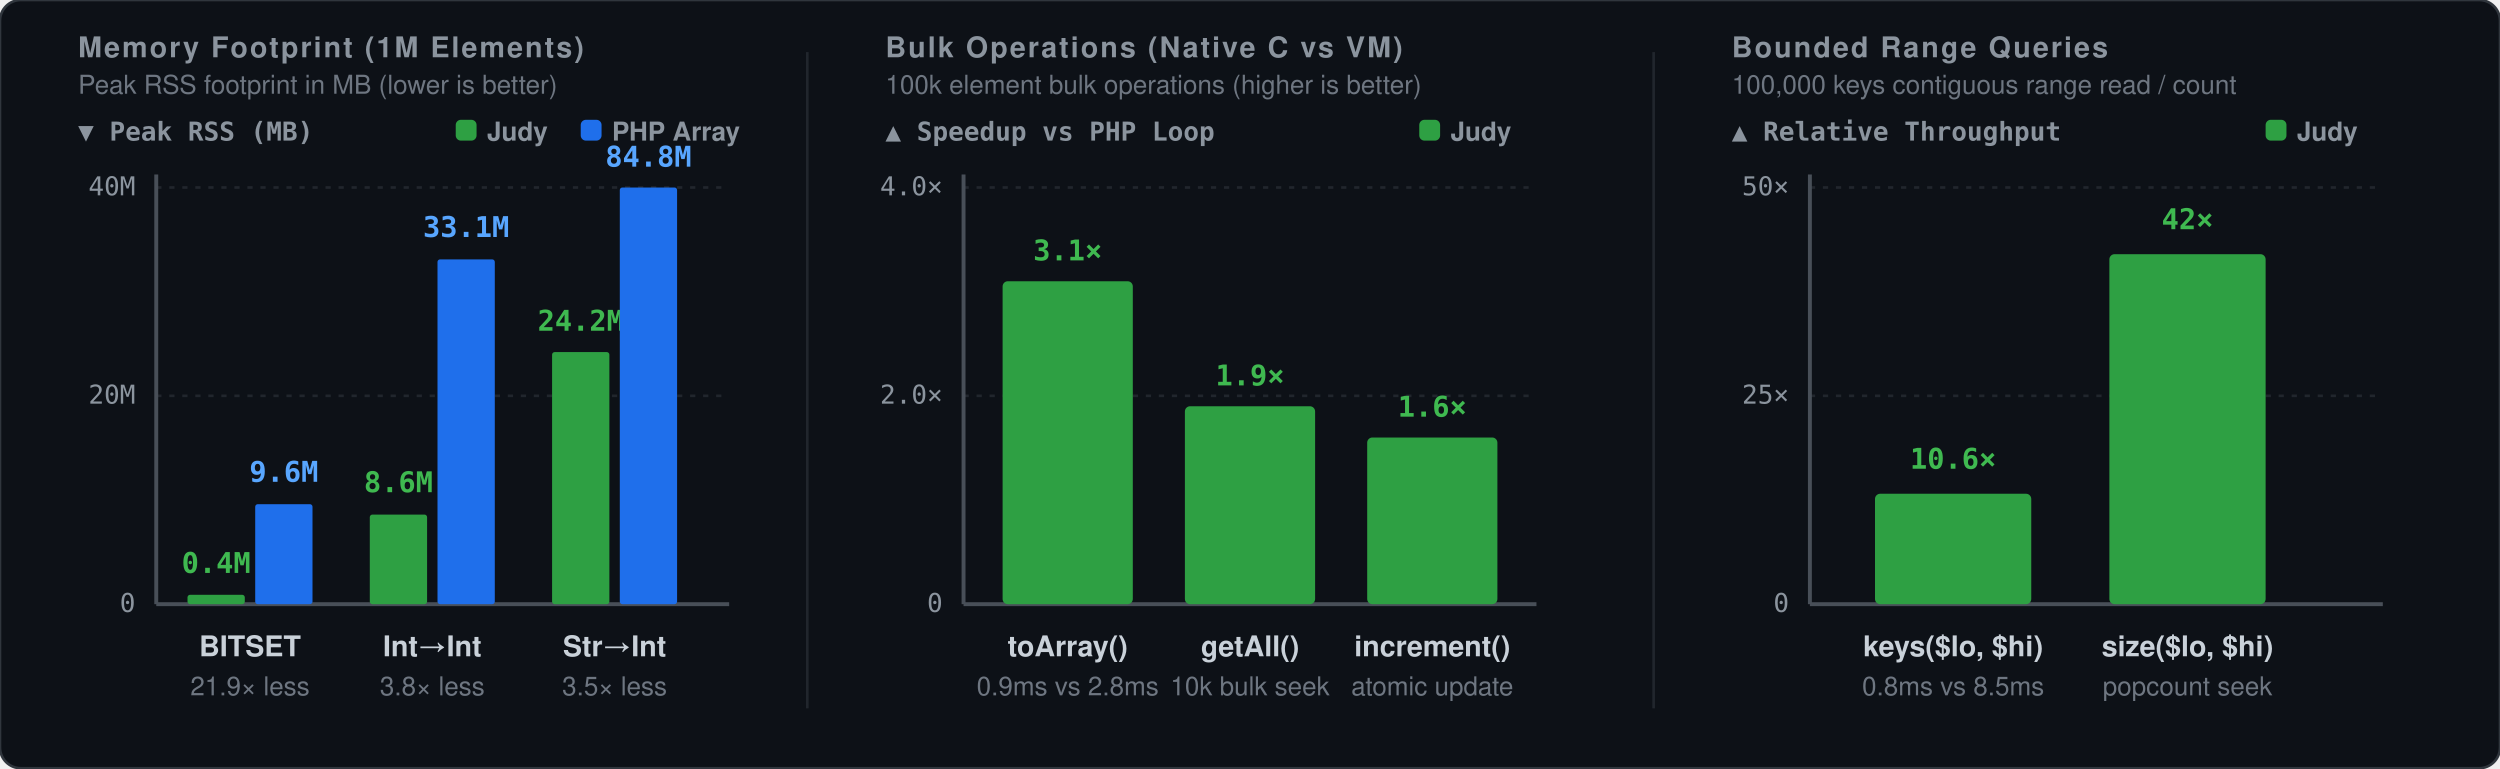
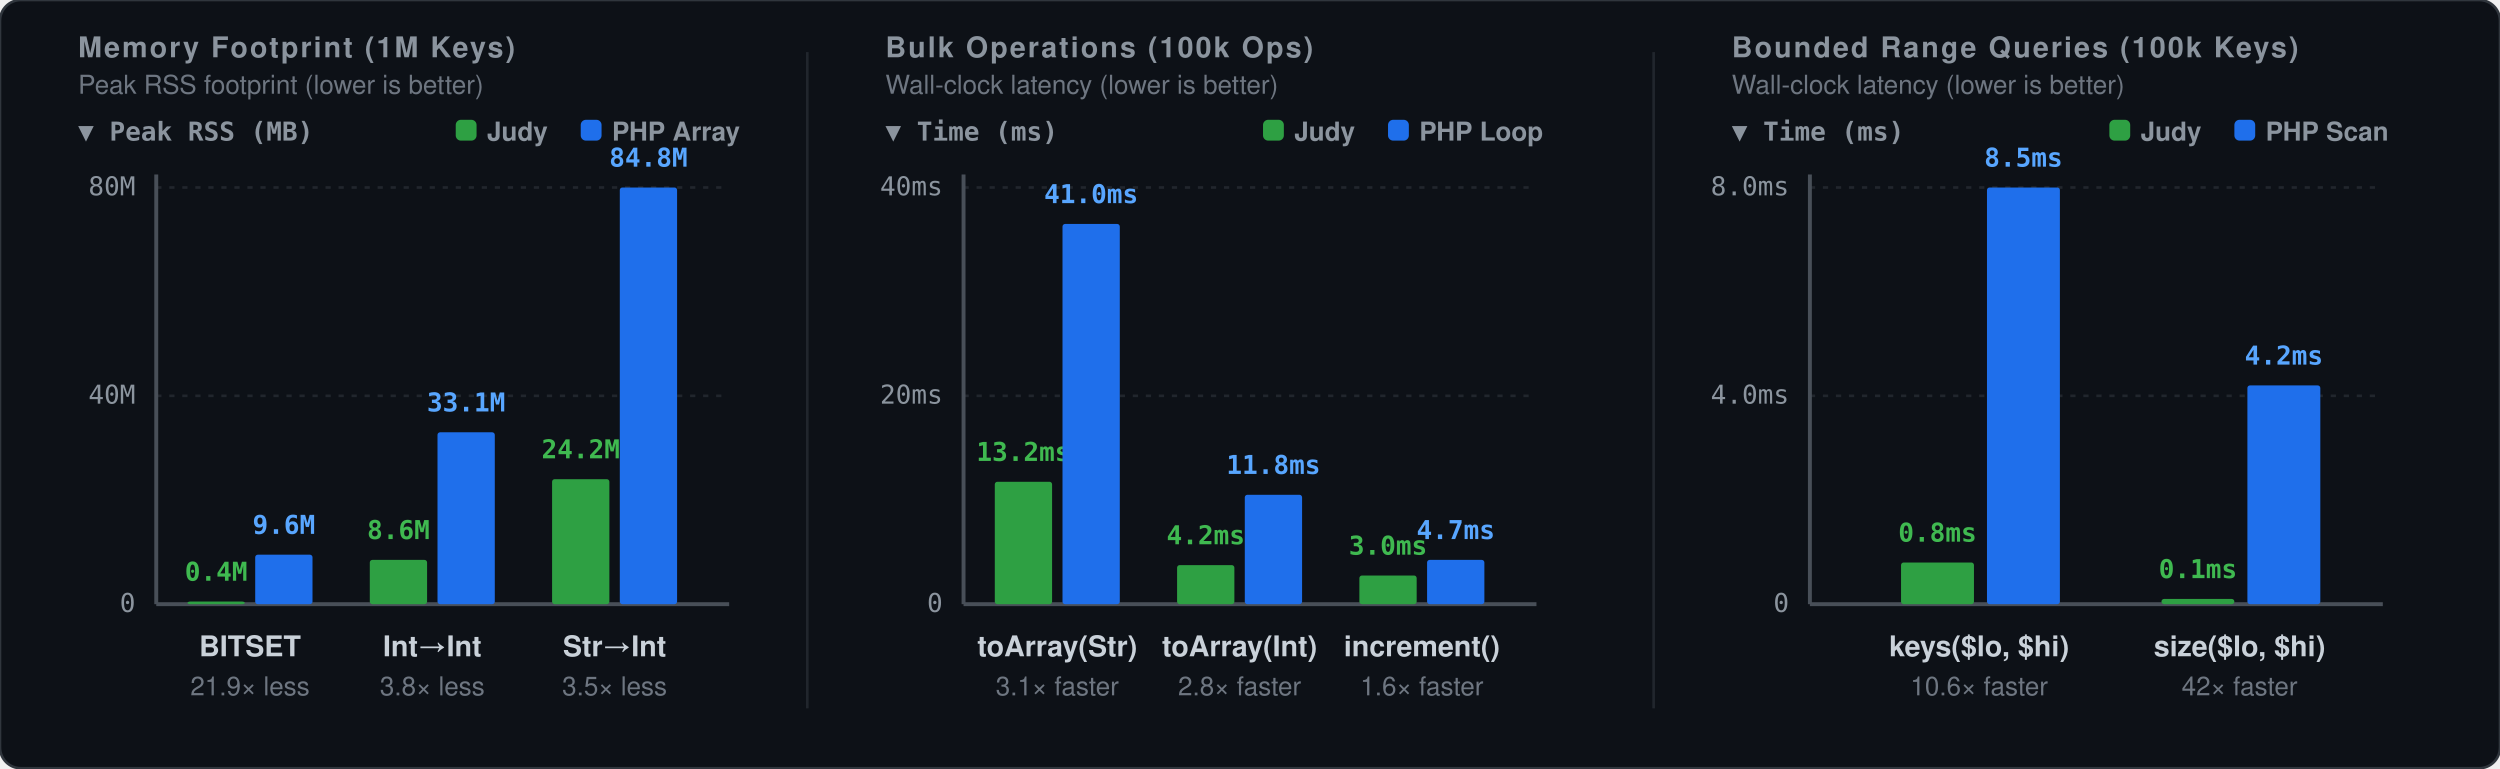
<svg xmlns="http://www.w3.org/2000/svg" viewBox="0 0 960 295" width="100%" height="100%">
  <defs>
    <style>
      .bg { fill: #0d1117; }
      .border { stroke: #30363d; stroke-width: 1px; fill: none; }
      .grid { stroke: #21262d; stroke-width: 1px; stroke-dasharray: 2,3; }
      .axis { stroke: #484f58; stroke-width: 1.5px; }
      
      .t-chart-title { font-family: -apple-system, BlinkMacSystemFont, "Segoe UI", Helvetica, Arial, sans-serif; font-size: 11px; font-weight: 700; letter-spacing: 0.8px; fill: #8b949e; text-transform: uppercase; }
      .t-chart-sub { font-family: -apple-system, BlinkMacSystemFont, "Segoe UI", Helvetica, Arial, sans-serif; font-size: 10px; fill: #6e7681; }
      .t-unit-header { font-family: ui-monospace, SFMono-Regular, Menlo, monospace; font-size: 10px; font-weight: 600; fill: #8b949e; }
      .t-legend-label { font-family: -apple-system, BlinkMacSystemFont, "Segoe UI", Helvetica, Arial, sans-serif; font-size: 10px; font-weight: 600; fill: #8b949e; }
      .t-axis-label { font-family: ui-monospace, SFMono-Regular, Menlo, monospace; font-size: 10px; fill: #8b949e; }
      .t-bar-label { font-family: -apple-system, BlinkMacSystemFont, "Segoe UI", Helvetica, Arial, sans-serif; font-size: 11px; font-weight: 600; fill: #c9d1d9; }
      
-       .t-val-accent { font-family: ui-monospace, SFMono-Regular, Menlo, monospace; font-size: 11px; font-weight: 700; fill: #3fb950; text-anchor: middle; }
-       .t-val-muted { font-family: ui-monospace, SFMono-Regular, Menlo, monospace; font-size: 11px; font-weight: 500; fill: #8b949e; text-anchor: middle; }
-       .t-val-blue { font-family: ui-monospace, SFMono-Regular, Menlo, monospace; font-size: 11px; font-weight: 600; fill: #58a6ff; text-anchor: middle; }
+       .t-val-accent { font-family: ui-monospace, SFMono-Regular, Menlo, monospace; font-size: 10px; font-weight: 700; fill: #3fb950; text-anchor: middle; }
+       .t-val-blue { font-family: ui-monospace, SFMono-Regular, Menlo, monospace; font-size: 10px; font-weight: 600; fill: #58a6ff; text-anchor: middle; }

      .b-judy { fill: #2ea043; }
      .b-php { fill: #1f6feb; }
      .b-other { fill: #30363d; }

      @media (prefers-color-scheme: light) {
        .bg { fill: #ffffff; }
        .border { stroke: #d0d7de; }
        .grid { stroke: #eaeef2; }
        .axis { stroke: #afb8c1; }
        .t-chart-title { fill: #57606a; }
        .t-chart-sub { fill: #8c959f; }
        .t-unit-header { fill: #57606a; }
        .t-legend-label { fill: #57606a; }
        .t-axis-label { fill: #57606a; }
        .t-bar-label { fill: #1f2328; }
        .t-val-accent { fill: #1a7f37; }
        .t-val-blue { fill: #0969da; }
-         .t-val-muted { fill: #656d76; }
        .b-judy { fill: #1a7f37; }
        .b-php { fill: #0969da; }
        .b-other { fill: #d0d7de; }
      }
    </style>
  </defs>
  <rect width="100%" height="100%" class="bg" rx="8" />
  <rect width="100%" height="100%" class="border" rx="8" />
  <g transform="translate(30, 22)">
-     <text x="0" y="0" class="t-chart-title">Memory Footprint (1M Elements)</text>
-     <text x="0" y="14" class="t-chart-sub">Peak RSS footprint in MB (lower is better)</text>
+     <text x="0" y="0" class="t-chart-title">Memory Footprint (1M Keys)</text>
+     <text x="0" y="14" class="t-chart-sub">Peak RSS footprint (lower is better)</text>
    <text x="0" y="32" class="t-unit-header">▼ Peak RSS (MB)</text>
    <rect x="145" y="24" width="8" height="8" rx="2" class="b-judy" />
    <text x="157" y="32" class="t-legend-label">Judy</text>
    <rect x="193" y="24" width="8" height="8" rx="2" class="b-php" />
    <text x="205" y="32" class="t-legend-label">PHP Array</text>
    <line x1="30" y1="50" x2="250" y2="50" class="grid" />
-     <text x="22" y="53" class="t-axis-label" text-anchor="end">40M</text>
+     <text x="22" y="53" class="t-axis-label" text-anchor="end">80M</text>
    <line x1="30" y1="130" x2="250" y2="130" class="grid" />
-     <text x="22" y="133" class="t-axis-label" text-anchor="end">20M</text>
+     <text x="22" y="133" class="t-axis-label" text-anchor="end">40M</text>
    <line x1="30" y1="210" x2="250" y2="210" class="axis" />
    <text x="22" y="213" class="t-axis-label" text-anchor="end">0</text>
    <line x1="30" y1="45" x2="30" y2="210" class="axis" />
-     <rect x="42" y="206.4" width="22" height="3.6" class="b-judy" rx="1" />
-     <text x="53" y="198" class="t-val-accent">0.4M</text>
-     <rect x="68" y="171.6" width="22" height="38.4" class="b-php" rx="1" />
-     <text x="79" y="163" class="t-val-blue">9.6M</text>
+     <rect x="42" y="209" width="22" height="1" class="b-judy" rx="1" />
+     <text x="53" y="201" class="t-val-accent">0.4M</text>
+     <rect x="68" y="191" width="22" height="19" class="b-php" rx="1" />
+     <text x="79" y="183" class="t-val-blue">9.6M</text>
    <text x="66" y="230" class="t-bar-label" text-anchor="middle">BITSET</text>
    <text x="66" y="245" class="t-chart-sub" text-anchor="middle" fill="#3fb950">21.9× less</text>
-     <rect x="112" y="175.6" width="22" height="34.4" class="b-judy" rx="1" />
-     <text x="123" y="167" class="t-val-accent">8.6M</text>
-     <rect x="138" y="77.6" width="22" height="132.4" class="b-php" rx="1" />
-     <text x="149" y="69" class="t-val-blue">33.1M</text>
+     <rect x="112" y="193" width="22" height="17" class="b-judy" rx="1" />
+     <text x="123" y="185" class="t-val-accent">8.6M</text>
+     <rect x="138" y="144" width="22" height="66" class="b-php" rx="1" />
+     <text x="149" y="136" class="t-val-blue">33.1M</text>
    <text x="136" y="230" class="t-bar-label" text-anchor="middle">Int→Int</text>
    <text x="136" y="245" class="t-chart-sub" text-anchor="middle" fill="#3fb950">3.8× less</text>
-     <rect x="182" y="113.2" width="22" height="96.8" class="b-judy" rx="1" />
-     <text x="193" y="105" class="t-val-accent">24.2M</text>
+     <rect x="182" y="162" width="22" height="48" class="b-judy" rx="1" />
+     <text x="193" y="154" class="t-val-accent">24.2M</text>
    <rect x="208" y="50" width="22" height="160" class="b-php" rx="1" />
    <text x="219" y="42" class="t-val-blue">84.8M</text>
    <text x="206" y="230" class="t-bar-label" text-anchor="middle">Str→Int</text>
    <text x="206" y="245" class="t-chart-sub" text-anchor="middle" fill="#3fb950">3.5× less</text>
  </g>
  <line x1="310" y1="20" x2="310" y2="272" stroke="#21262d" stroke-width="1" />
  <g transform="translate(340, 22)">
-     <text x="0" y="0" class="t-chart-title">Bulk Operations (Native C vs VM)</text>
-     <text x="0" y="14" class="t-chart-sub">100k element bulk operations (higher is better)</text>
-     <text x="0" y="32" class="t-unit-header">▲ Speedup vs PHP Loop</text>
-     <rect x="205" y="24" width="8" height="8" rx="2" class="b-judy" />
-     <text x="217" y="32" class="t-legend-label">Judy</text>
+     <text x="0" y="0" class="t-chart-title">Bulk Operations (100k Ops)</text>
+     <text x="0" y="14" class="t-chart-sub">Wall-clock latency (lower is better)</text>
+     <text x="0" y="32" class="t-unit-header">▼ Time (ms)</text>
+     <rect x="145" y="24" width="8" height="8" rx="2" class="b-judy" />
+     <text x="157" y="32" class="t-legend-label">Judy</text>
+     <rect x="193" y="24" width="8" height="8" rx="2" class="b-php" />
+     <text x="205" y="32" class="t-legend-label">PHP Loop</text>
    <line x1="30" y1="50" x2="250" y2="50" class="grid" />
-     <text x="22" y="53" class="t-axis-label" text-anchor="end">4.0×</text>
+     <text x="22" y="53" class="t-axis-label" text-anchor="end">40ms</text>
    <line x1="30" y1="130" x2="250" y2="130" class="grid" />
-     <text x="22" y="133" class="t-axis-label" text-anchor="end">2.0×</text>
+     <text x="22" y="133" class="t-axis-label" text-anchor="end">20ms</text>
    <line x1="30" y1="210" x2="250" y2="210" class="axis" />
    <text x="22" y="213" class="t-axis-label" text-anchor="end">0</text>
    <line x1="30" y1="45" x2="30" y2="210" class="axis" />
-     <rect x="45" y="86" width="50" height="124" class="b-judy" rx="2" />
-     <text x="70" y="78" class="t-val-accent">3.1×</text>
-     <text x="70" y="230" class="t-bar-label" text-anchor="middle">toArray()</text>
-     <text x="70" y="245" class="t-chart-sub" text-anchor="middle" fill="#3fb950">0.9ms vs 2.8ms</text>
-     <rect x="115" y="134" width="50" height="76" class="b-judy" rx="2" />
-     <text x="140" y="126" class="t-val-accent">1.9×</text>
-     <text x="140" y="230" class="t-bar-label" text-anchor="middle">getAll()</text>
-     <text x="140" y="245" class="t-chart-sub" text-anchor="middle" fill="#3fb950">10k bulk seek</text>
-     <rect x="185" y="146" width="50" height="64" class="b-judy" rx="2" />
-     <text x="210" y="138" class="t-val-accent">1.6×</text>
-     <text x="210" y="230" class="t-bar-label" text-anchor="middle">increment()</text>
-     <text x="210" y="245" class="t-chart-sub" text-anchor="middle" fill="#3fb950">atomic update</text>
+     <rect x="42" y="163" width="22" height="47" class="b-judy" rx="1" />
+     <text x="53" y="155" class="t-val-accent">13.2ms</text>
+     <rect x="68" y="64" width="22" height="146" class="b-php" rx="1" />
+     <text x="79" y="56" class="t-val-blue">41.0ms</text>
+     <text x="66" y="230" class="t-bar-label" text-anchor="middle">toArray(Str)</text>
+     <text x="66" y="245" class="t-chart-sub" text-anchor="middle" fill="#3fb950">3.1× faster</text>
+     <rect x="112" y="195" width="22" height="15" class="b-judy" rx="1" />
+     <text x="123" y="187" class="t-val-accent">4.2ms</text>
+     <rect x="138" y="168" width="22" height="42" class="b-php" rx="1" />
+     <text x="149" y="160" class="t-val-blue">11.8ms</text>
+     <text x="136" y="230" class="t-bar-label" text-anchor="middle">toArray(Int)</text>
+     <text x="136" y="245" class="t-chart-sub" text-anchor="middle" fill="#3fb950">2.8× faster</text>
+     <rect x="182" y="199" width="22" height="11" class="b-judy" rx="1" />
+     <text x="193" y="191" class="t-val-accent">3.0ms</text>
+     <rect x="208" y="193" width="22" height="17" class="b-php" rx="1" />
+     <text x="219" y="185" class="t-val-blue">4.7ms</text>
+     <text x="206" y="230" class="t-bar-label" text-anchor="middle">increment()</text>
+     <text x="206" y="245" class="t-chart-sub" text-anchor="middle" fill="#3fb950">1.6× faster</text>
  </g>
  <line x1="635" y1="20" x2="635" y2="272" stroke="#21262d" stroke-width="1" />
  <g transform="translate(665, 22)">
-     <text x="0" y="0" class="t-chart-title">Bounded Range Queries</text>
-     <text x="0" y="14" class="t-chart-sub">100,000 keys contiguous range read / count</text>
-     <text x="0" y="32" class="t-unit-header">▲ Relative Throughput</text>
-     <rect x="205" y="24" width="8" height="8" rx="2" class="b-judy" />
-     <text x="217" y="32" class="t-legend-label">Judy</text>
+     <text x="0" y="0" class="t-chart-title">Bounded Range Queries (100k Keys)</text>
+     <text x="0" y="14" class="t-chart-sub">Wall-clock latency (lower is better)</text>
+     <text x="0" y="32" class="t-unit-header">▼ Time (ms)</text>
+     <rect x="145" y="24" width="8" height="8" rx="2" class="b-judy" />
+     <text x="157" y="32" class="t-legend-label">Judy</text>
+     <rect x="193" y="24" width="8" height="8" rx="2" class="b-php" />
+     <text x="205" y="32" class="t-legend-label">PHP Scan</text>
    <line x1="30" y1="50" x2="250" y2="50" class="grid" />
-     <text x="22" y="53" class="t-axis-label" text-anchor="end">50×</text>
+     <text x="22" y="53" class="t-axis-label" text-anchor="end">8.0ms</text>
    <line x1="30" y1="130" x2="250" y2="130" class="grid" />
-     <text x="22" y="133" class="t-axis-label" text-anchor="end">25×</text>
+     <text x="22" y="133" class="t-axis-label" text-anchor="end">4.0ms</text>
    <line x1="30" y1="210" x2="250" y2="210" class="axis" />
    <text x="22" y="213" class="t-axis-label" text-anchor="end">0</text>
    <line x1="30" y1="45" x2="30" y2="210" class="axis" />
-     <rect x="55" y="167.6" width="60" height="42.4" class="b-judy" rx="2" />
-     <text x="85" y="158" class="t-val-accent">10.6×</text>
-     <text x="85" y="230" class="t-bar-label" text-anchor="middle">keys($lo, $hi)</text>
-     <text x="85" y="245" class="t-chart-sub" text-anchor="middle" fill="#3fb950">0.8ms vs 8.5ms</text>
-     <rect x="145" y="75.6" width="60" height="134.4" class="b-judy" rx="2" />
-     <text x="175" y="66" class="t-val-accent">42×</text>
-     <text x="175" y="230" class="t-bar-label" text-anchor="middle">size($lo, $hi)</text>
-     <text x="175" y="245" class="t-chart-sub" text-anchor="middle" fill="#3fb950">popcount seek</text>
+     <rect x="65" y="194" width="28" height="16" class="b-judy" rx="1" />
+     <text x="79" y="186" class="t-val-accent">0.8ms</text>
+     <rect x="98" y="50" width="28" height="160" class="b-php" rx="1" />
+     <text x="112" y="42" class="t-val-blue">8.5ms</text>
+     <text x="95" y="230" class="t-bar-label" text-anchor="middle">keys($lo, $hi)</text>
+     <text x="95" y="245" class="t-chart-sub" text-anchor="middle" fill="#3fb950">10.6× faster</text>
+     <rect x="165" y="208" width="28" height="2" class="b-judy" rx="1" />
+     <text x="179" y="200" class="t-val-accent">0.1ms</text>
+     <rect x="198" y="126" width="28" height="84" class="b-php" rx="1" />
+     <text x="212" y="118" class="t-val-blue">4.2ms</text>
+     <text x="195" y="230" class="t-bar-label" text-anchor="middle">size($lo, $hi)</text>
+     <text x="195" y="245" class="t-chart-sub" text-anchor="middle" fill="#3fb950">42× faster</text>
  </g>
</svg>
